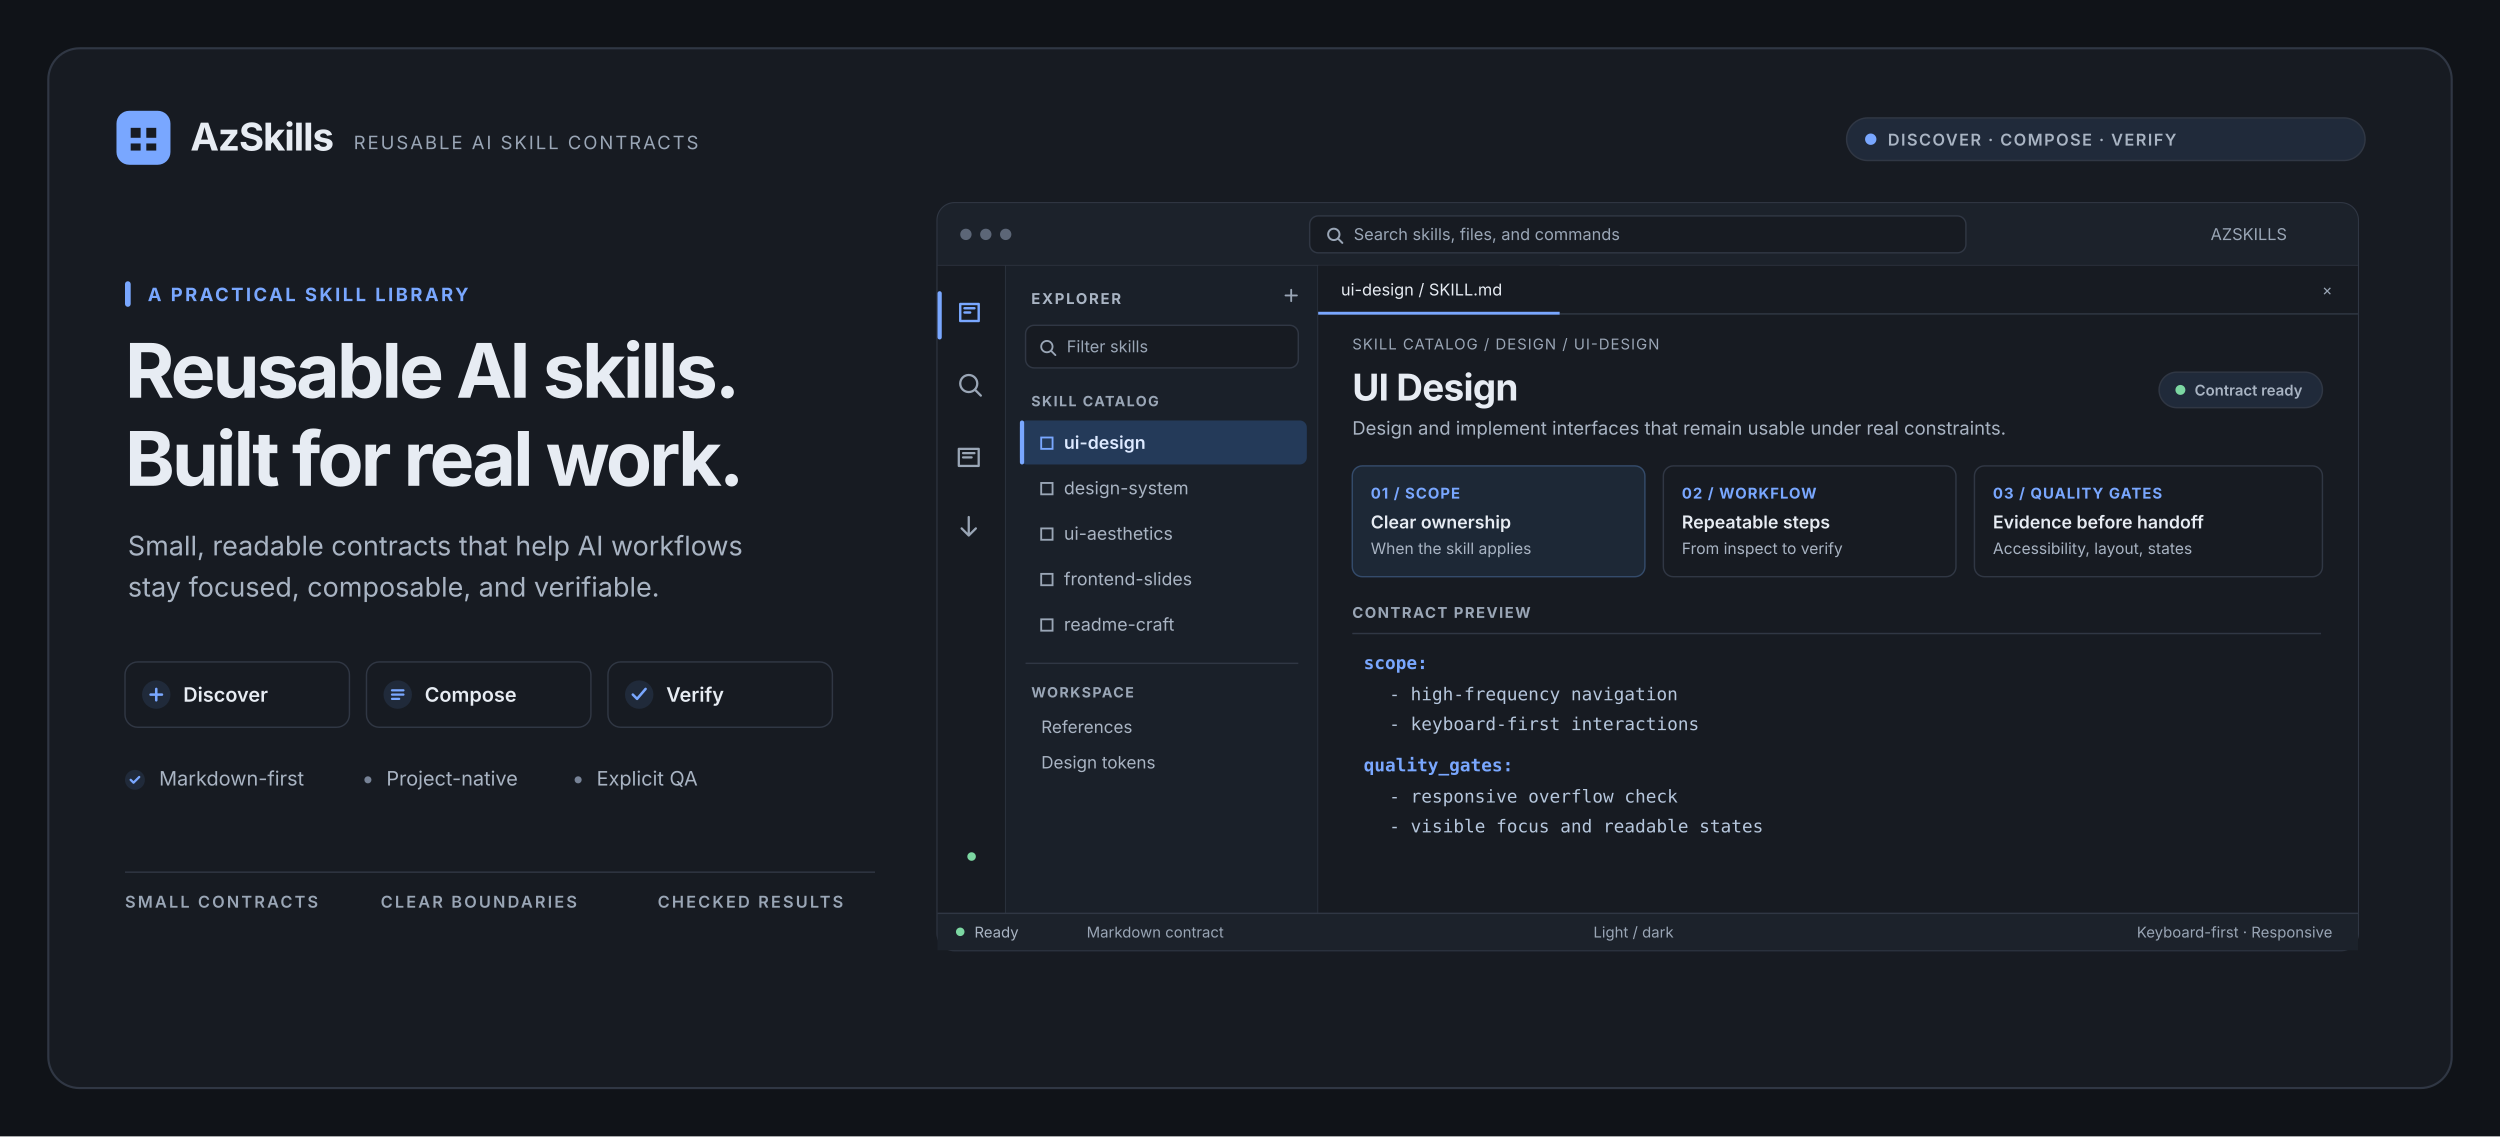
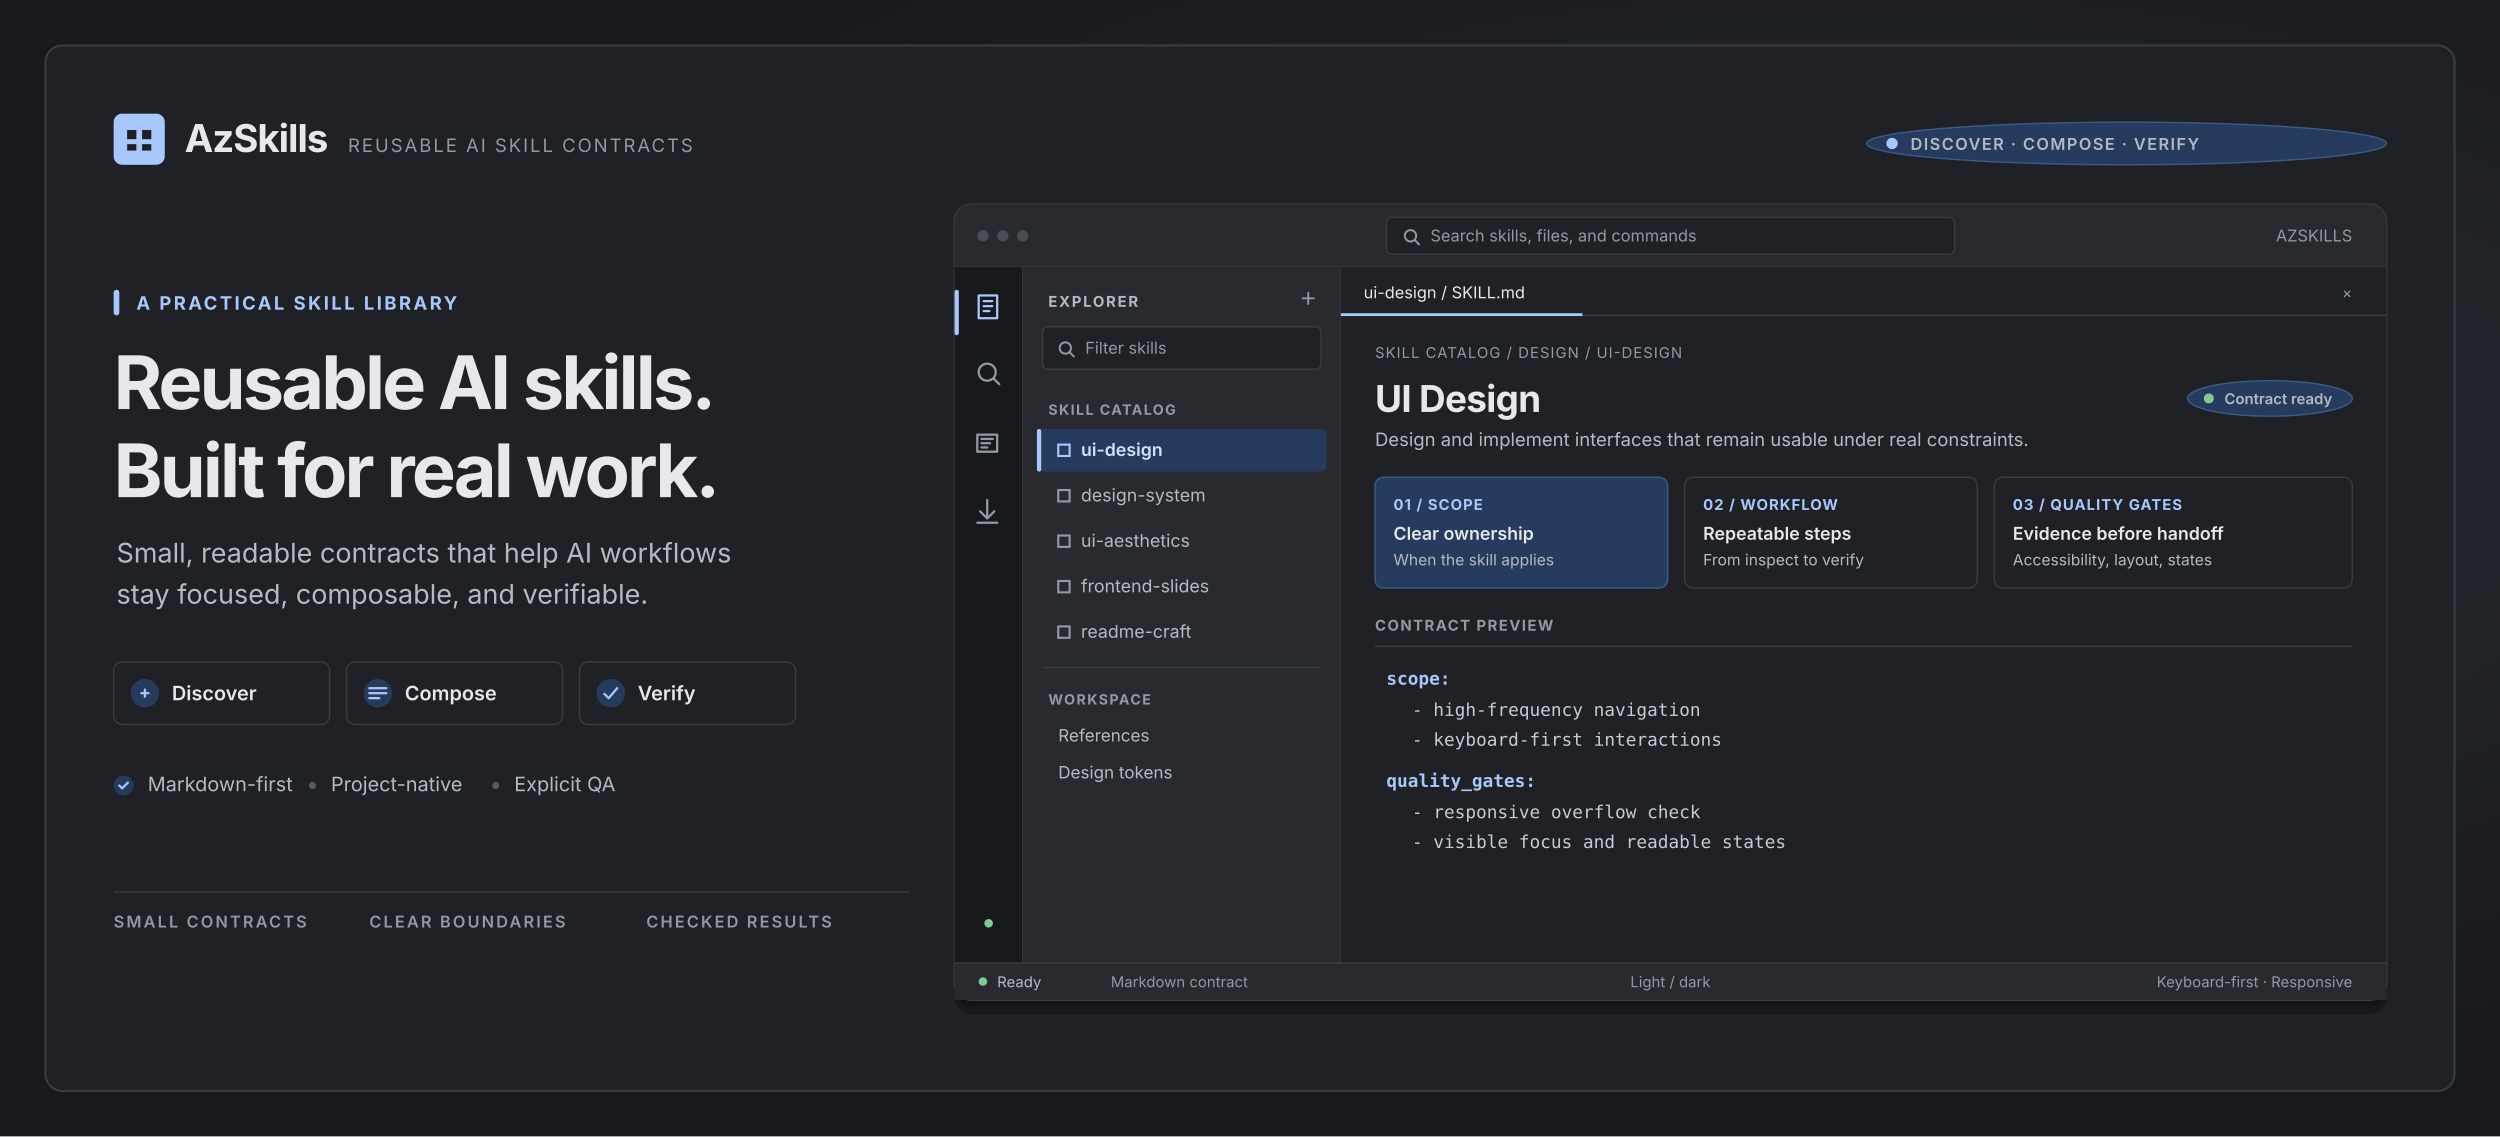
<svg xmlns="http://www.w3.org/2000/svg" viewBox="0 0 1760 800" role="img" aria-labelledby="title desc">
-   <rect width="1760" height="800" fill="#101318" />
-   <rect x="34" y="34" width="1692" height="732" rx="22" fill="#171B22" stroke="#303744" stroke-width="1.5" />
-   <g font-family="Inter, -apple-system, BlinkMacSystemFont, 'Segoe UI', sans-serif">
-     <g transform="translate(82 78)">
-       <rect width="38" height="38" rx="9" fill="#79A7FF" />
-       <path d="M10 12h7v7h-7zM21 12h7v7h-7zM10 23h7v5h-7zM21 23h7v5h-7z" fill="#171B22" />
-       <text x="52" y="28" fill="#E7ECF3" font-size="27" font-weight="700" letter-spacing="-.7">AzSkills</text>
-       <text x="167" y="27" fill="#9AA6B6" font-size="13" letter-spacing="1.4">REUSABLE AI SKILL CONTRACTS</text>
+   <defs>
+     <radialGradient id="wash" cx="0.74" cy="0.4" r="0.56">
+       <stop offset="0" stop-color="#A8C7FA" stop-opacity="0.12" />
+       <stop offset="1" stop-color="#A8C7FA" stop-opacity="0" />
+     </radialGradient>
+   </defs>
+   <rect width="1760" height="800" fill="#18191C" />
+   <rect width="1760" height="800" fill="url(#wash)" />
+   <rect x="32" y="32" width="1696" height="736" rx="12" fill="#202127" stroke="#383B43" stroke-width="1.5" />
+   <g font-family="Inter, -apple-system, BlinkMacSystemFont, Segoe UI, sans-serif">
+     <g transform="translate(80 80)">
+       <rect width="36" height="36" rx="6" fill="#A8C7FA" />
+       <path d="M9.5 11.5h6.5v6.5h-6.5zM20 11.5h6.5v6.5H20zM9.5 21.5h6.5v4.5H9.5zM20 21.5h6.5v4.5H20z" fill="#202127" />
+       <text x="50" y="27" fill="#E6E8EC" font-size="27" font-weight="700" letter-spacing="-.7">AzSkills</text>
+       <text x="165" y="27" fill="#9299A5" font-size="13" letter-spacing="1.4">REUSABLE AI SKILL CONTRACTS</text>
    </g>
-     <g transform="translate(1300 83)">
-       <rect width="365" height="30" rx="15" fill="#202A3A" stroke="#303744" />
-       <circle cx="17" cy="15" r="4" fill="#79A7FF" />
-       <text x="29" y="19.5" fill="#A9B4C3" font-size="11.5" font-weight="600" letter-spacing="1">DISCOVER · COMPOSE · VERIFY</text>
+     <g transform="translate(1314 86)">
+       <rect width="366" height="30" rx="999" fill="#263B5E" stroke="#3C5A85" />
+       <circle cx="18" cy="15" r="4" fill="#A8C7FA" />
+       <text x="31" y="19.5" fill="#B4BAC4" font-size="11.5" font-weight="600" letter-spacing="1">DISCOVER · COMPOSE · VERIFY</text>
    </g>
-     <g transform="translate(88 198)">
-       <rect width="4" height="18" rx="2" fill="#79A7FF" />
-       <text x="16" y="14" fill="#79A7FF" font-size="13" font-weight="700" letter-spacing="1.7">A PRACTICAL SKILL LIBRARY</text>
+     <g transform="translate(80 204)">
+       <rect width="4" height="18" rx="2" fill="#A8C7FA" />
+       <text x="16" y="14" fill="#A8C7FA" font-size="13" font-weight="700" letter-spacing="1.7">A PRACTICAL SKILL LIBRARY</text>
    </g>
-     <text x="88" y="280" fill="#E7ECF3" font-size="53" font-weight="750" letter-spacing="-2">Reusable AI skills.</text>
-     <text x="88" y="342" fill="#E7ECF3" font-size="53" font-weight="750" letter-spacing="-2">Built for real work.</text>
-     <text x="90" y="391" fill="#A9B4C3" font-size="19">Small, readable contracts that help AI workflows</text>
-     <text x="90" y="420" fill="#A9B4C3" font-size="19">stay focused, composable, and verifiable.</text>
-     <g transform="translate(88 466)">
-       <rect width="158" height="46" rx="9" fill="#171B22" stroke="#303744" />
-       <circle cx="22" cy="23" r="10" fill="#202A3A" />
-       <path d="M18 23h8M22 19v8" stroke="#79A7FF" stroke-width="1.8" stroke-linecap="round" />
-       <text x="41" y="28" fill="#E7ECF3" font-size="14" font-weight="600">Discover</text>
+     <text x="80" y="288" fill="#E6E8EC" font-size="52" font-weight="750" letter-spacing="-2">Reusable AI skills.</text>
+     <text x="80" y="350" fill="#E6E8EC" font-size="52" font-weight="750" letter-spacing="-2">Built for real work.</text>
+     <text x="82" y="396" fill="#B4BAC4" font-size="19">Small, readable contracts that help AI workflows</text>
+     <text x="82" y="425" fill="#B4BAC4" font-size="19">stay focused, composable, and verifiable.</text>
+     <g transform="translate(80 466)">
+       <rect width="152" height="44" rx="6" fill="#202127" stroke="#383B43" />
+       <circle cx="22" cy="22" r="10" fill="#263B5E" />
+       <g transform="translate(12 12)" stroke="#A8C7FA" stroke-width="1.6" fill="none" stroke-linecap="round" stroke-linejoin="round">
+         <path d="M7.5 10h5M10 7.5v5" />
+       </g>
+       <text x="41" y="27" fill="#E6E8EC" font-size="14" font-weight="600">Discover</text>
    </g>
-     <g transform="translate(258 466)">
-       <rect width="158" height="46" rx="9" fill="#171B22" stroke="#303744" />
-       <circle cx="22" cy="23" r="10" fill="#202A3A" />
-       <path d="M18 20h8M18 23h8M18 26h5" stroke="#79A7FF" stroke-width="1.6" stroke-linecap="round" />
-       <text x="41" y="28" fill="#E7ECF3" font-size="14" font-weight="600">Compose</text>
+     <g transform="translate(244 466)">
+       <rect width="152" height="44" rx="6" fill="#202127" stroke="#383B43" />
+       <circle cx="22" cy="22" r="10" fill="#263B5E" />
+       <g transform="translate(12 12)" stroke="#A8C7FA" stroke-width="1.6" fill="none" stroke-linecap="round" stroke-linejoin="round">
+         <path d="M4 6.5h12M4 10h12M4 13.5h7" />
+       </g>
+       <text x="41" y="27" fill="#E6E8EC" font-size="14" font-weight="600">Compose</text>
    </g>
-     <g transform="translate(428 466)">
-       <rect width="158" height="46" rx="9" fill="#171B22" stroke="#303744" />
-       <circle cx="22" cy="23" r="10" fill="#202A3A" />
-       <path d="m17.5 23 3 3 6-7" stroke="#79A7FF" stroke-width="1.8" fill="none" stroke-linecap="round" stroke-linejoin="round" />
-       <text x="41" y="28" fill="#E7ECF3" font-size="14" font-weight="600">Verify</text>
+     <g transform="translate(408 466)">
+       <rect width="152" height="44" rx="6" fill="#202127" stroke="#383B43" />
+       <circle cx="22" cy="22" r="10" fill="#263B5E" />
+       <g transform="translate(12 12)" stroke="#A8C7FA" stroke-width="1.6" fill="none" stroke-linecap="round" stroke-linejoin="round">
+         <path d="m5.5 10.5 3 3 6-7" />
+       </g>
+       <text x="41" y="27" fill="#E6E8EC" font-size="14" font-weight="600">Verify</text>
    </g>
-     <g transform="translate(88 542)">
-       <circle cx="7" cy="7" r="7" fill="#202A3A" />
-       <path d="m4 7 2 2 4-4" stroke="#79A7FF" stroke-width="1.6" fill="none" stroke-linecap="round" stroke-linejoin="round" />
-       <text x="24" y="11" fill="#A9B4C3" font-size="14">Markdown-first</text>
-       <circle cx="171" cy="7" r="2.5" fill="#778397" />
-       <text x="184" y="11" fill="#A9B4C3" font-size="14">Project-native</text>
-       <circle cx="319" cy="7" r="2.5" fill="#778397" />
-       <text x="332" y="11" fill="#A9B4C3" font-size="14">Explicit QA</text>
+     <g transform="translate(80 546)">
+       <circle cx="7" cy="7" r="7" fill="#263B5E" />
+       <path d="m4 7 2 2 4-4" stroke="#A8C7FA" stroke-width="1.6" fill="none" stroke-linecap="round" stroke-linejoin="round" />
+       <text x="24" y="11" fill="#B4BAC4" font-size="14">Markdown-first</text>
+       <circle cx="140" cy="7" r="2.5" fill="#555B66" />
+       <text x="153" y="11" fill="#B4BAC4" font-size="14">Project-native</text>
+       <circle cx="269" cy="7" r="2.5" fill="#555B66" />
+       <text x="282" y="11" fill="#B4BAC4" font-size="14">Explicit QA</text>
    </g>
-     <g transform="translate(88 614)">
-       <path d="M0 0h528" stroke="#303744" stroke-width="1" />
-       <text x="0" y="25" fill="#9AA6B6" font-size="11.5" font-weight="600" letter-spacing="1.5">SMALL CONTRACTS</text>
-       <text x="180" y="25" fill="#9AA6B6" font-size="11.5" font-weight="600" letter-spacing="1.5">CLEAR BOUNDARIES</text>
-       <text x="375" y="25" fill="#9AA6B6" font-size="11.5" font-weight="600" letter-spacing="1.5">CHECKED RESULTS</text>
+     <g transform="translate(80 628)">
+       <path d="M0 0h560" stroke="#383B43" stroke-width="1" />
+       <text x="0" y="25" fill="#9299A5" font-size="11.5" font-weight="600" letter-spacing="1.5">SMALL CONTRACTS</text>
+       <text x="180" y="25" fill="#9299A5" font-size="11.5" font-weight="600" letter-spacing="1.5">CLEAR BOUNDARIES</text>
+       <text x="375" y="25" fill="#9299A5" font-size="11.5" font-weight="600" letter-spacing="1.5">CHECKED RESULTS</text>
    </g>
-     <g transform="translate(660 143)">
-       <rect width="1000" height="526" rx="12" fill="#171B22" stroke="#303744" stroke-width="1.5" />
-       <path d="M12 0h976a12 12 0 0 1 12 12v32H0V12A12 12 0 0 1 12 0z" fill="#1C222B" />
-       <path d="M0 44h1000" stroke="#303744" />
-       <circle cx="20" cy="22" r="4" fill="#778397" opacity=".7" />
-       <circle cx="34" cy="22" r="4" fill="#778397" opacity=".7" />
-       <circle cx="48" cy="22" r="4" fill="#778397" opacity=".7" />
-       <rect x="262" y="9" width="462" height="26" rx="6" fill="#171B22" stroke="#303744" />
-       <circle cx="279" cy="22" r="4" fill="none" stroke="#9AA6B6" stroke-width="1.4" />
-       <path d="m282 25 3 3" stroke="#9AA6B6" stroke-width="1.4" stroke-linecap="round" />
-       <text x="293" y="26" fill="#9AA6B6" font-size="11.5">Search skills, files, and commands</text>
-       <text x="950" y="26" fill="#9AA6B6" font-size="11.5" text-anchor="end">AZSKILLS</text>
-       <rect x="0" y="44" width="48" height="456" fill="#171B22" />
-       <path d="M48 44v456" stroke="#303744" />
-       <rect x="0" y="62" width="3" height="34" rx="1.5" fill="#79A7FF" />
-       <g transform="translate(13 69)" stroke="#79A7FF" stroke-width="1.7" fill="none" stroke-linecap="round" stroke-linejoin="round">
-         <path d="M3 2h13v12H3zM6 5h7M6 8h4" />
+     <g transform="translate(672 144)">
+       <rect y="10" width="1008" height="560" rx="12" fill="#000000" opacity="0.28" />
+       <rect y="4" width="1008" height="560" rx="12" fill="#000000" opacity="0.22" />
+       <rect width="1008" height="560" rx="12" fill="#202127" stroke="#383B43" stroke-width="1.5" />
+       <path d="M12 0h984a12 12 0 0 1 12 12v32H0V12A12 12 0 0 1 12 0z" fill="#282A30" />
+       <path d="M0 44h1008" stroke="#383B43" />
+       <circle cx="20" cy="22" r="4" fill="#555B66" opacity=".7" />
+       <circle cx="34" cy="22" r="4" fill="#555B66" opacity=".7" />
+       <circle cx="48" cy="22" r="4" fill="#555B66" opacity=".7" />
+       <rect x="304" y="9" width="400" height="26" rx="4" fill="#202127" stroke="#383B43" />
+       <circle cx="321" cy="22" r="4" stroke="#9299A5" stroke-width="1.4" fill="none" />
+       <path d="m324 25 3 3" stroke="#9299A5" stroke-width="1.4" stroke-linecap="round" />
+       <text x="335" y="26" fill="#9299A5" font-size="11.5">Search skills, files, and commands</text>
+       <text x="984" y="26" fill="#9299A5" font-size="11.5" text-anchor="end">AZSKILLS</text>
+       <rect y="44" width="48" height="490" fill="#18191C" />
+       <path d="M48 44v490" stroke="#383B43" />
+       <rect y="60" width="3" height="32" rx="1.5" fill="#A8C7FA" />
+       <g transform="translate(14 62)" stroke="#A8C7FA" stroke-width="1.6" fill="none" stroke-linecap="round" stroke-linejoin="round">
+         <path d="M3 2h13v16H3zM6.5 6h6M6.5 9.5h6M6.5 13h4" />
      </g>
-       <g transform="translate(13 119)" stroke="#9AA6B6" stroke-width="1.6" fill="none" stroke-linecap="round" stroke-linejoin="round">
+       <g transform="translate(14 110)" stroke="#9299A5" stroke-width="1.6" fill="none" stroke-linecap="round" stroke-linejoin="round">
        <circle cx="9" cy="8" r="6" />
        <path d="m13.5 12.5 4 4" />
      </g>
-       <g transform="translate(13 169)" stroke="#9AA6B6" stroke-width="1.6" fill="none" stroke-linecap="round" stroke-linejoin="round">
-         <path d="M2 4h14v12H2zM5 7h8M5 10h6" />
+       <g transform="translate(14 158)" stroke="#9299A5" stroke-width="1.6" fill="none" stroke-linecap="round" stroke-linejoin="round">
+         <path d="M2 4h14v12H2zM5 7h8M5 10h6M5 13h4" />
      </g>
-       <g transform="translate(13 219)" stroke="#9AA6B6" stroke-width="1.6" fill="none" stroke-linecap="round" stroke-linejoin="round">
-         <path d="M9 2v13M4 10l5 5 5-5" />
+       <g transform="translate(14 206)" stroke="#9299A5" stroke-width="1.6" fill="none" stroke-linecap="round" stroke-linejoin="round">
+         <path d="M9 2v13M4 10l5 5 5-5M2 18h14" />
      </g>
-       <circle cx="24" cy="460" r="3" fill="#7CD7A2" />
-       <rect x="48" y="44" width="220" height="456" fill="#1A2029" />
-       <path d="M268 44v456" stroke="#303744" />
-       <text x="66" y="71" fill="#A9B4C3" font-size="10.5" font-weight="700" letter-spacing="1.2">EXPLORER</text>
-       <path d="M245 65h8m-4-4v8" stroke="#9AA6B6" stroke-width="1.3" stroke-linecap="round" />
-       <rect x="62" y="86" width="192" height="30" rx="6" fill="#171B22" stroke="#303744" />
-       <circle cx="77" cy="101" r="4" fill="none" stroke="#9AA6B6" stroke-width="1.3" />
-       <path d="m80 104 3 3" stroke="#9AA6B6" stroke-width="1.3" stroke-linecap="round" />
-       <text x="91" y="105" fill="#9AA6B6" font-size="11.5">Filter skills</text>
-       <text x="66" y="143" fill="#9AA6B6" font-size="10" font-weight="700" letter-spacing="1">SKILL CATALOG</text>
-       <g font-size="12.5">
-         <rect x="58" y="153" width="202" height="31" rx="5" fill="#243A59" />
-         <rect x="58" y="153" width="3" height="31" rx="1.5" fill="#79A7FF" />
-         <path d="M73 165h8v8h-8z" fill="none" stroke="#79A7FF" stroke-width="1.3" />
-         <text x="89" y="173" fill="#DDE9FF" font-weight="600">ui-design</text>
-         <path d="M73 197h8v8h-8z" fill="none" stroke="#9AA6B6" stroke-width="1.3" />
-         <text x="89" y="205" fill="#A9B4C3">design-system</text>
-         <path d="M73 229h8v8h-8z" fill="none" stroke="#9AA6B6" stroke-width="1.3" />
-         <text x="89" y="237" fill="#A9B4C3">ui-aesthetics</text>
-         <path d="M73 261h8v8h-8z" fill="none" stroke="#9AA6B6" stroke-width="1.3" />
-         <text x="89" y="269" fill="#A9B4C3">frontend-slides</text>
-         <path d="M73 293h8v8h-8z" fill="none" stroke="#9AA6B6" stroke-width="1.3" />
-         <text x="89" y="301" fill="#A9B4C3">readme-craft</text>
+       <circle cx="24" cy="506" r="3" fill="#81C995" />
+       <rect x="48" y="44" width="224" height="490" fill="#282A30" />
+       <path d="M272 44v490" stroke="#383B43" />
+       <text x="66" y="72" fill="#B4BAC4" font-size="10.5" font-weight="700" letter-spacing="1.2">EXPLORER</text>
+       <path d="M245 66h8m-4-4v8" stroke="#9299A5" stroke-width="1.3" stroke-linecap="round" />
+       <rect x="62" y="86" width="196" height="30" rx="4" fill="#202127" stroke="#383B43" />
+       <circle cx="78" cy="101" r="4" fill="none" stroke="#9299A5" stroke-width="1.4" />
+       <path d="m81 104 3 3" stroke="#9299A5" stroke-width="1.4" stroke-linecap="round" />
+       <text x="92" y="105" fill="#9299A5" font-size="11.5">Filter skills</text>
+       <text x="66" y="148" fill="#9299A5" font-size="10" font-weight="700" letter-spacing="1">SKILL CATALOG</text>
+       <rect x="58" y="158" width="204" height="30" rx="4" fill="#263B5E" />
+       <rect x="58" y="158" width="3" height="30" rx="1.5" fill="#A8C7FA" />
+       <path d="M73 169h8v8h-8z" fill="none" stroke="#A8C7FA" stroke-width="1.5" />
+       <text x="89" y="177" fill="#D3E3FD" font-size="12.5" font-weight="600">ui-design</text>
+       <path d="M73 201h8v8h-8z" fill="none" stroke="#9299A5" stroke-width="1.5" />
+       <text x="89" y="209" fill="#B4BAC4" font-size="12.5">design-system</text>
+       <path d="M73 233h8v8h-8z" fill="none" stroke="#9299A5" stroke-width="1.5" />
+       <text x="89" y="241" fill="#B4BAC4" font-size="12.5">ui-aesthetics</text>
+       <path d="M73 265h8v8h-8z" fill="none" stroke="#9299A5" stroke-width="1.5" />
+       <text x="89" y="273" fill="#B4BAC4" font-size="12.5">frontend-slides</text>
+       <path d="M73 297h8v8h-8z" fill="none" stroke="#9299A5" stroke-width="1.5" />
+       <text x="89" y="305" fill="#B4BAC4" font-size="12.5">readme-craft</text>
+       <path d="M62 326h196" stroke="#383B43" />
+       <text x="66" y="352" fill="#9299A5" font-size="10" font-weight="700" letter-spacing="1">WORKSPACE</text>
+       <text x="73" y="378" fill="#B4BAC4" font-size="12">References</text>
+       <text x="73" y="404" fill="#B4BAC4" font-size="12">Design tokens</text>
+       <rect x="272" y="44" width="736" height="490" fill="#202127" />
+       <path d="M272 78h736" stroke="#383B43" />
+       <rect x="272" y="44" width="170" height="34" fill="#202127" />
+       <path d="M272 77.5h170" stroke="#A8C7FA" stroke-width="2" />
+       <text x="288" y="66" fill="#E6E8EC" font-size="11.5">ui-design / SKILL.md</text>
+       <text x="984" y="66" fill="#9299A5" font-size="11" text-anchor="end">×</text>
+       <text x="296" y="108" fill="#9299A5" font-size="10.5" letter-spacing=".7">SKILL CATALOG / DESIGN / UI-DESIGN</text>
+       <text x="296" y="146" fill="#E6E8EC" font-size="26" font-weight="700" letter-spacing="-.5">UI Design</text>
+       <text x="296" y="170" fill="#B4BAC4" font-size="13">Design and implement interfaces that remain usable under real constraints.</text>
+       <rect x="868" y="124" width="116" height="25" rx="999" fill="#263B5E" stroke="#3C5A85" />
+       <circle cx="883" cy="136.5" r="3.5" fill="#81C995" />
+       <text x="894" y="140.5" fill="#B4BAC4" font-size="10.5" font-weight="600">Contract ready</text>
+       <g transform="translate(296 192)">
+         <rect width="206" height="78" rx="6" fill="#263B5E" stroke="#3C5A85" />
+         <text x="13" y="23" fill="#A8C7FA" font-size="10.5" font-weight="700" letter-spacing=".7">01 / SCOPE</text>
+         <text x="13" y="44" fill="#E6E8EC" font-size="12.5" font-weight="600">Clear ownership</text>
+         <text x="13" y="62" fill="#B4BAC4" font-size="11">When the skill applies</text>
      </g>
-       <path d="M62 324h192" stroke="#303744" />
-       <text x="66" y="348" fill="#9AA6B6" font-size="10" font-weight="700" letter-spacing="1">WORKSPACE</text>
-       <text x="73" y="373" fill="#A9B4C3" font-size="12">References</text>
-       <text x="73" y="398" fill="#A9B4C3" font-size="12">Design tokens</text>
-       <rect x="268" y="44" width="732" height="456" fill="#171B22" />
-       <path d="M268 78h732" stroke="#303744" />
-       <rect x="268" y="44" width="170" height="34" fill="#171B22" />
-       <path d="M268 77.5h170" stroke="#79A7FF" stroke-width="2" />
-       <text x="284" y="65" fill="#E7ECF3" font-size="11.5">ui-design / SKILL.md</text>
-       <text x="982" y="65" fill="#9AA6B6" font-size="11" text-anchor="end">×</text>
-       <text x="292" y="103" fill="#9AA6B6" font-size="10.5" letter-spacing=".7">SKILL CATALOG / DESIGN / UI-DESIGN</text>
-       <text x="292" y="139" fill="#E7ECF3" font-size="26" font-weight="700" letter-spacing="-.5">UI Design</text>
-       <text x="292" y="163" fill="#A9B4C3" font-size="13">Design and implement interfaces that remain usable under real constraints.</text>
-       <rect x="860" y="119" width="115" height="25" rx="12.5" fill="#202A3A" stroke="#303744" />
-       <circle cx="875" cy="131.5" r="3.5" fill="#7CD7A2" />
-       <text x="885" y="135.5" fill="#A9B4C3" font-size="10.5" font-weight="600">Contract ready</text>
-       <g transform="translate(292 185)">
-         <rect width="206" height="78" rx="7" fill="#1D2836" stroke="#344B6B" />
-         <text x="13" y="23" fill="#79A7FF" font-size="10.5" font-weight="700" letter-spacing=".7">01 / SCOPE</text>
-         <text x="13" y="44" fill="#E7ECF3" font-size="12.5" font-weight="600">Clear ownership</text>
-         <text x="13" y="62" fill="#A9B4C3" font-size="11">When the skill applies</text>
+       <g transform="translate(514 192)">
+         <rect width="206" height="78" rx="6" fill="#202127" stroke="#383B43" />
+         <text x="13" y="23" fill="#A8C7FA" font-size="10.5" font-weight="700" letter-spacing=".7">02 / WORKFLOW</text>
+         <text x="13" y="44" fill="#E6E8EC" font-size="12.5" font-weight="600">Repeatable steps</text>
+         <text x="13" y="62" fill="#B4BAC4" font-size="11">From inspect to verify</text>
      </g>
-       <g transform="translate(511 185)">
-         <rect width="206" height="78" rx="7" fill="#171B22" stroke="#303744" />
-         <text x="13" y="23" fill="#79A7FF" font-size="10.5" font-weight="700" letter-spacing=".7">02 / WORKFLOW</text>
-         <text x="13" y="44" fill="#E7ECF3" font-size="12.5" font-weight="600">Repeatable steps</text>
-         <text x="13" y="62" fill="#A9B4C3" font-size="11">From inspect to verify</text>
+       <g transform="translate(732 192)">
+         <rect width="252" height="78" rx="6" fill="#202127" stroke="#383B43" />
+         <text x="13" y="23" fill="#A8C7FA" font-size="10.5" font-weight="700" letter-spacing=".7">03 / QUALITY GATES</text>
+         <text x="13" y="44" fill="#E6E8EC" font-size="12.5" font-weight="600">Evidence before handoff</text>
+         <text x="13" y="62" fill="#B4BAC4" font-size="11">Accessibility, layout, states</text>
      </g>
-       <g transform="translate(730 185)">
-         <rect width="245" height="78" rx="7" fill="#171B22" stroke="#303744" />
-         <text x="13" y="23" fill="#79A7FF" font-size="10.5" font-weight="700" letter-spacing=".7">03 / QUALITY GATES</text>
-         <text x="13" y="44" fill="#E7ECF3" font-size="12.5" font-weight="600">Evidence before handoff</text>
-         <text x="13" y="62" fill="#A9B4C3" font-size="11">Accessibility, layout, states</text>
+       <text x="296" y="300" fill="#9299A5" font-size="10.5" font-weight="700" letter-spacing="1">CONTRACT PREVIEW</text>
+       <path d="M296 311h688" stroke="#383B43" />
+       <g font-family="ui-monospace, SFMono-Regular, Consolas, monospace" font-size="12.5">
+         <text x="304" y="338" fill="#A8C7FA" font-size="12.5" font-weight="600">scope:</text>
+         <text x="322" y="360" fill="#C6CBD4" font-size="12.5">- high-frequency navigation</text>
+         <text x="322" y="381" fill="#C6CBD4" font-size="12.5">- keyboard-first interactions</text>
+         <text x="304" y="410" fill="#A8C7FA" font-size="12.5" font-weight="600">quality_gates:</text>
+         <text x="322" y="432" fill="#C6CBD4" font-size="12.5">- responsive overflow check</text>
+         <text x="322" y="453" fill="#C6CBD4" font-size="12.5">- visible focus and readable states</text>
      </g>
-       <text x="292" y="292" fill="#9AA6B6" font-size="10.5" font-weight="700" letter-spacing="1">CONTRACT PREVIEW</text>
-       <path d="M292 303h682" stroke="#303744" />
-       <g font-family="ui-monospace, SFMono-Regular, Consolas, monospace" font-size="12.5">
-         <text x="300" y="328" fill="#79A7FF" font-weight="600">scope:</text>
-         <text x="318" y="350" fill="#B6C7DD">- high-frequency navigation</text>
-         <text x="318" y="371" fill="#B6C7DD">- keyboard-first interactions</text>
-         <text x="300" y="400" fill="#79A7FF" font-weight="600">quality_gates:</text>
-         <text x="318" y="422" fill="#B6C7DD">- responsive overflow check</text>
-         <text x="318" y="443" fill="#B6C7DD">- visible focus and readable states</text>
-       </g>
-       <rect x="0" y="500" width="1000" height="26" fill="#1C222B" />
-       <path d="M0 500h1000" stroke="#303744" />
-       <circle cx="16" cy="513" r="3" fill="#7CD7A2" />
-       <text x="26" y="517" fill="#A9B4C3" font-size="10.5">Ready</text>
-       <text x="105" y="517" fill="#9AA6B6" font-size="10.5">Markdown contract</text>
-       <text x="490" y="517" fill="#9AA6B6" font-size="10.5" text-anchor="middle">Light / dark</text>
-       <text x="982" y="517" fill="#9AA6B6" font-size="10.5" text-anchor="end">Keyboard-first · Responsive</text>
+       <rect y="534" width="1008" height="26" fill="#282A30" />
+       <path d="M0 534h1008" stroke="#383B43" />
+       <circle cx="20" cy="547" r="3" fill="#81C995" />
+       <text x="30" y="551" fill="#B4BAC4" font-size="10.5">Ready</text>
+       <text x="110" y="551" fill="#9299A5" font-size="10.5">Markdown contract</text>
+       <text x="504" y="551" fill="#9299A5" font-size="10.5" text-anchor="middle">Light / dark</text>
+       <text x="984" y="551" fill="#9299A5" font-size="10.5" text-anchor="end">Keyboard-first · Responsive</text>
    </g>
  </g>
</svg>
